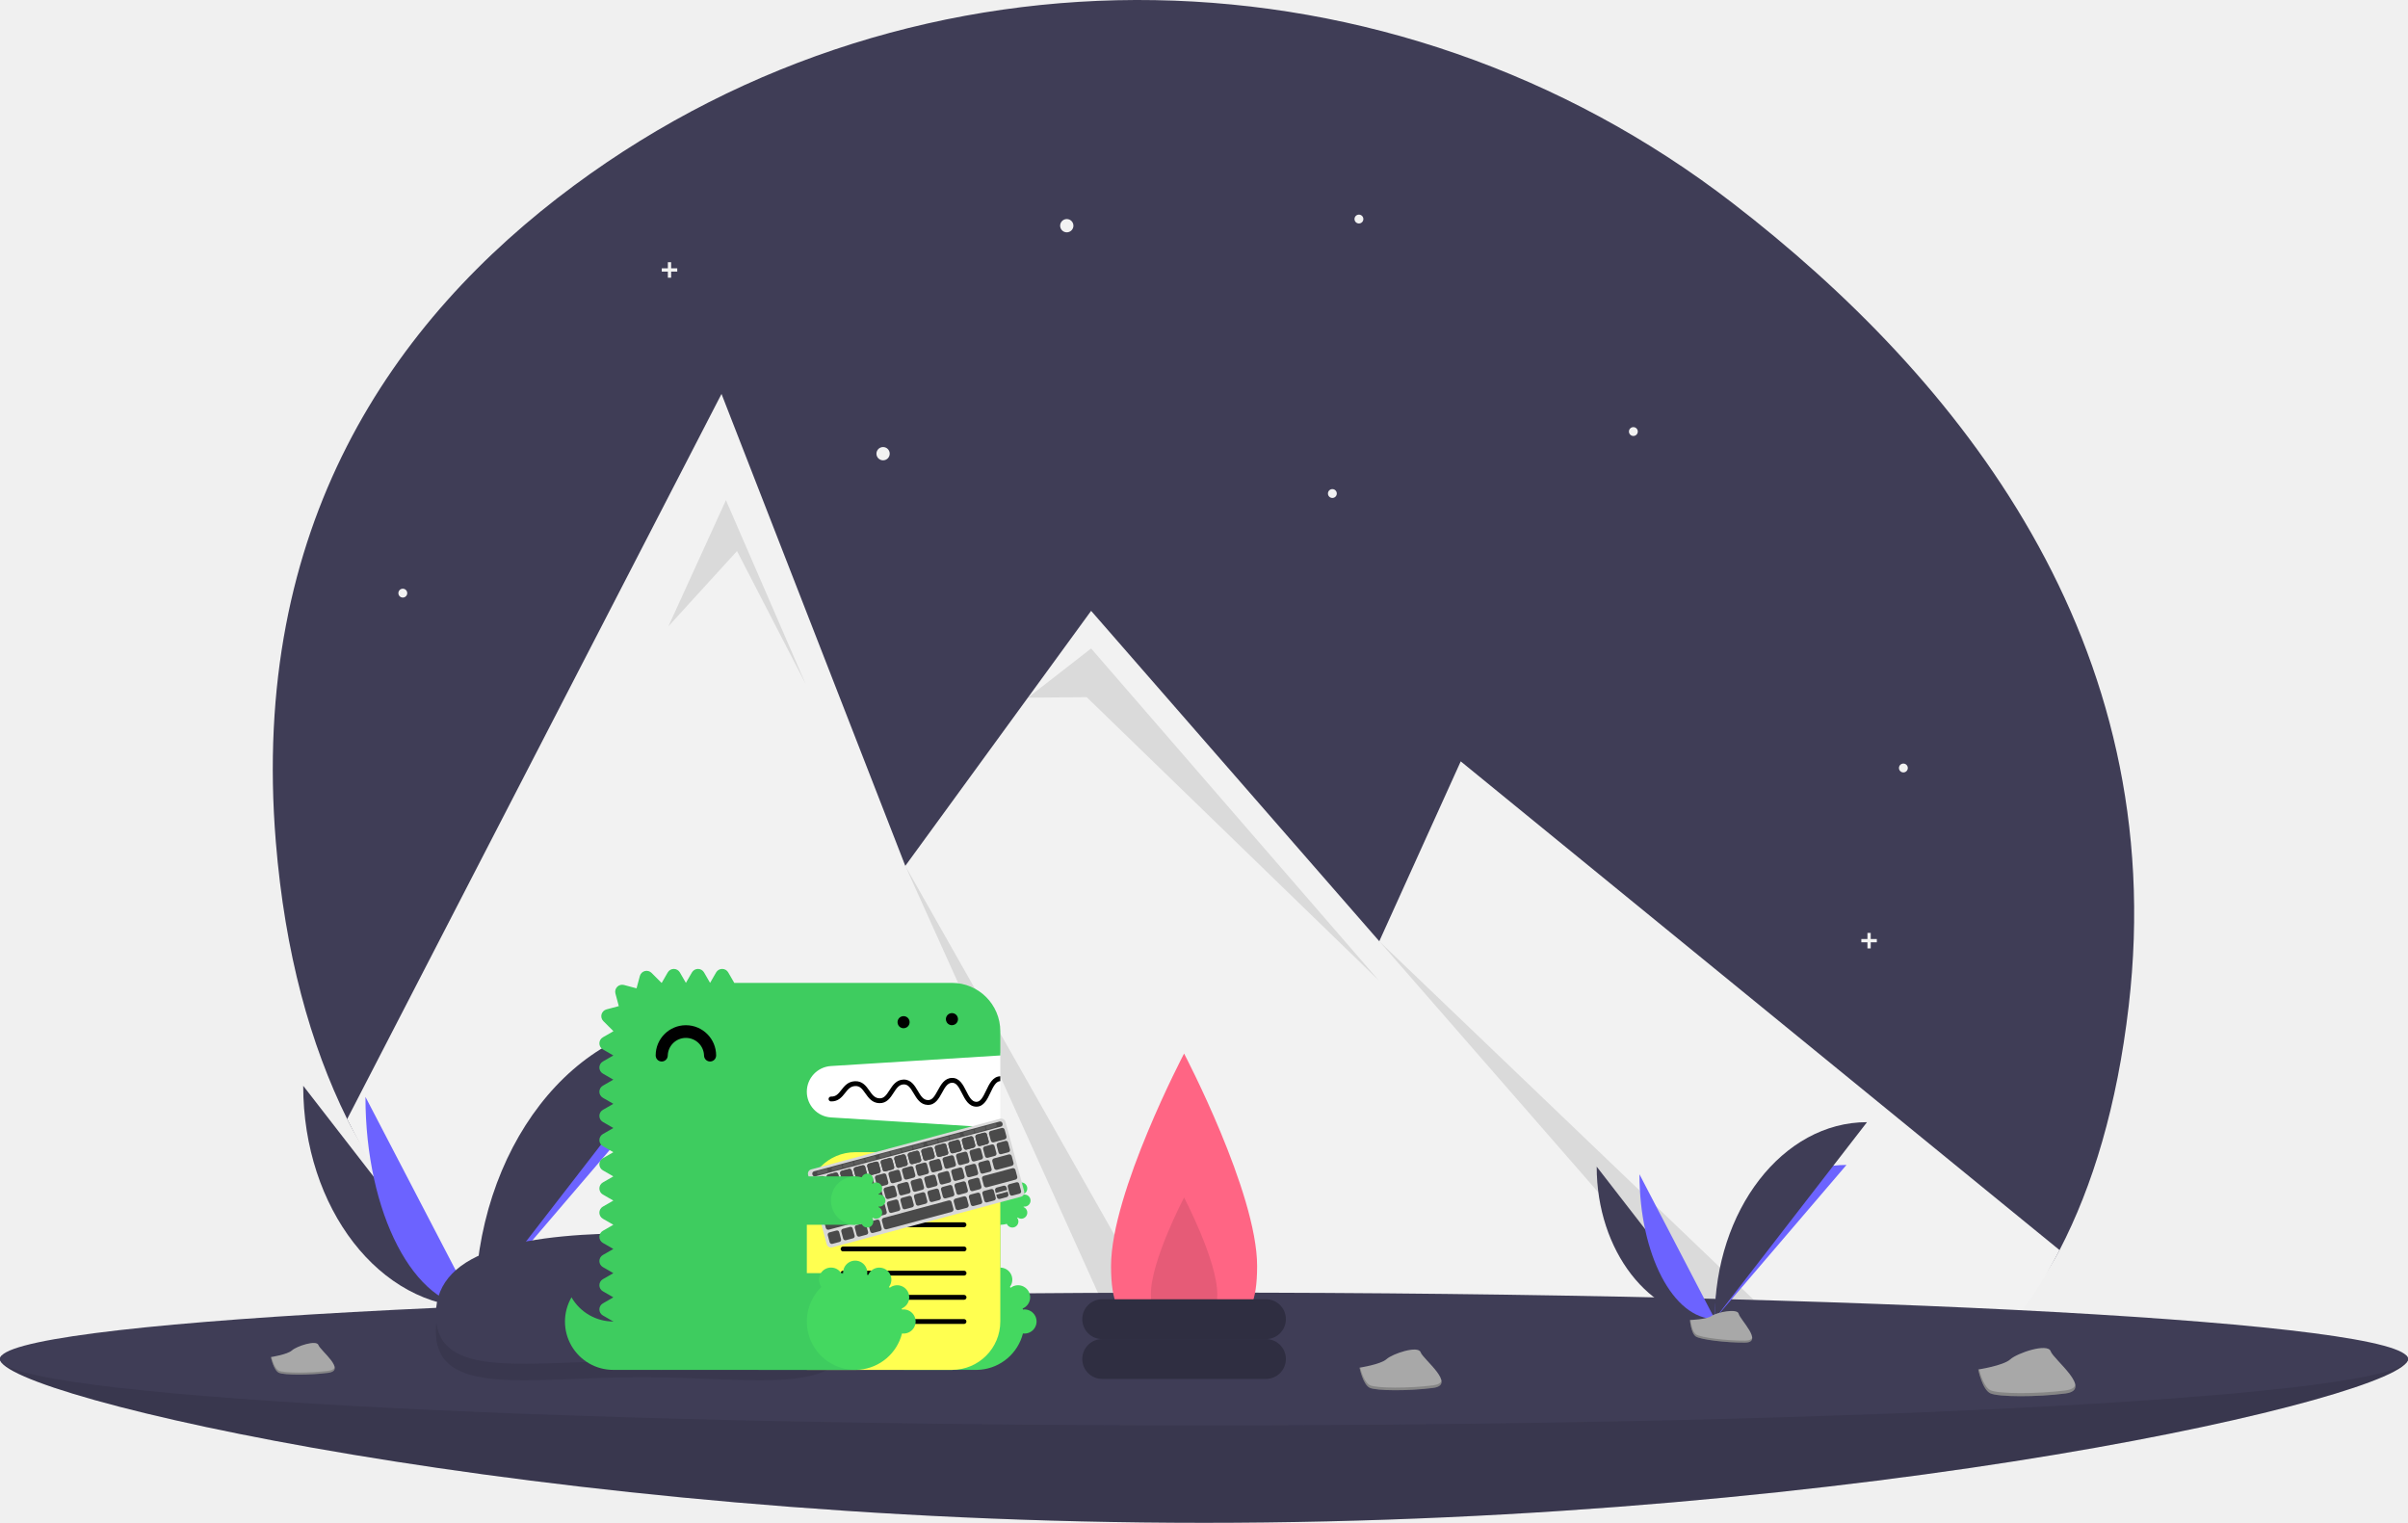
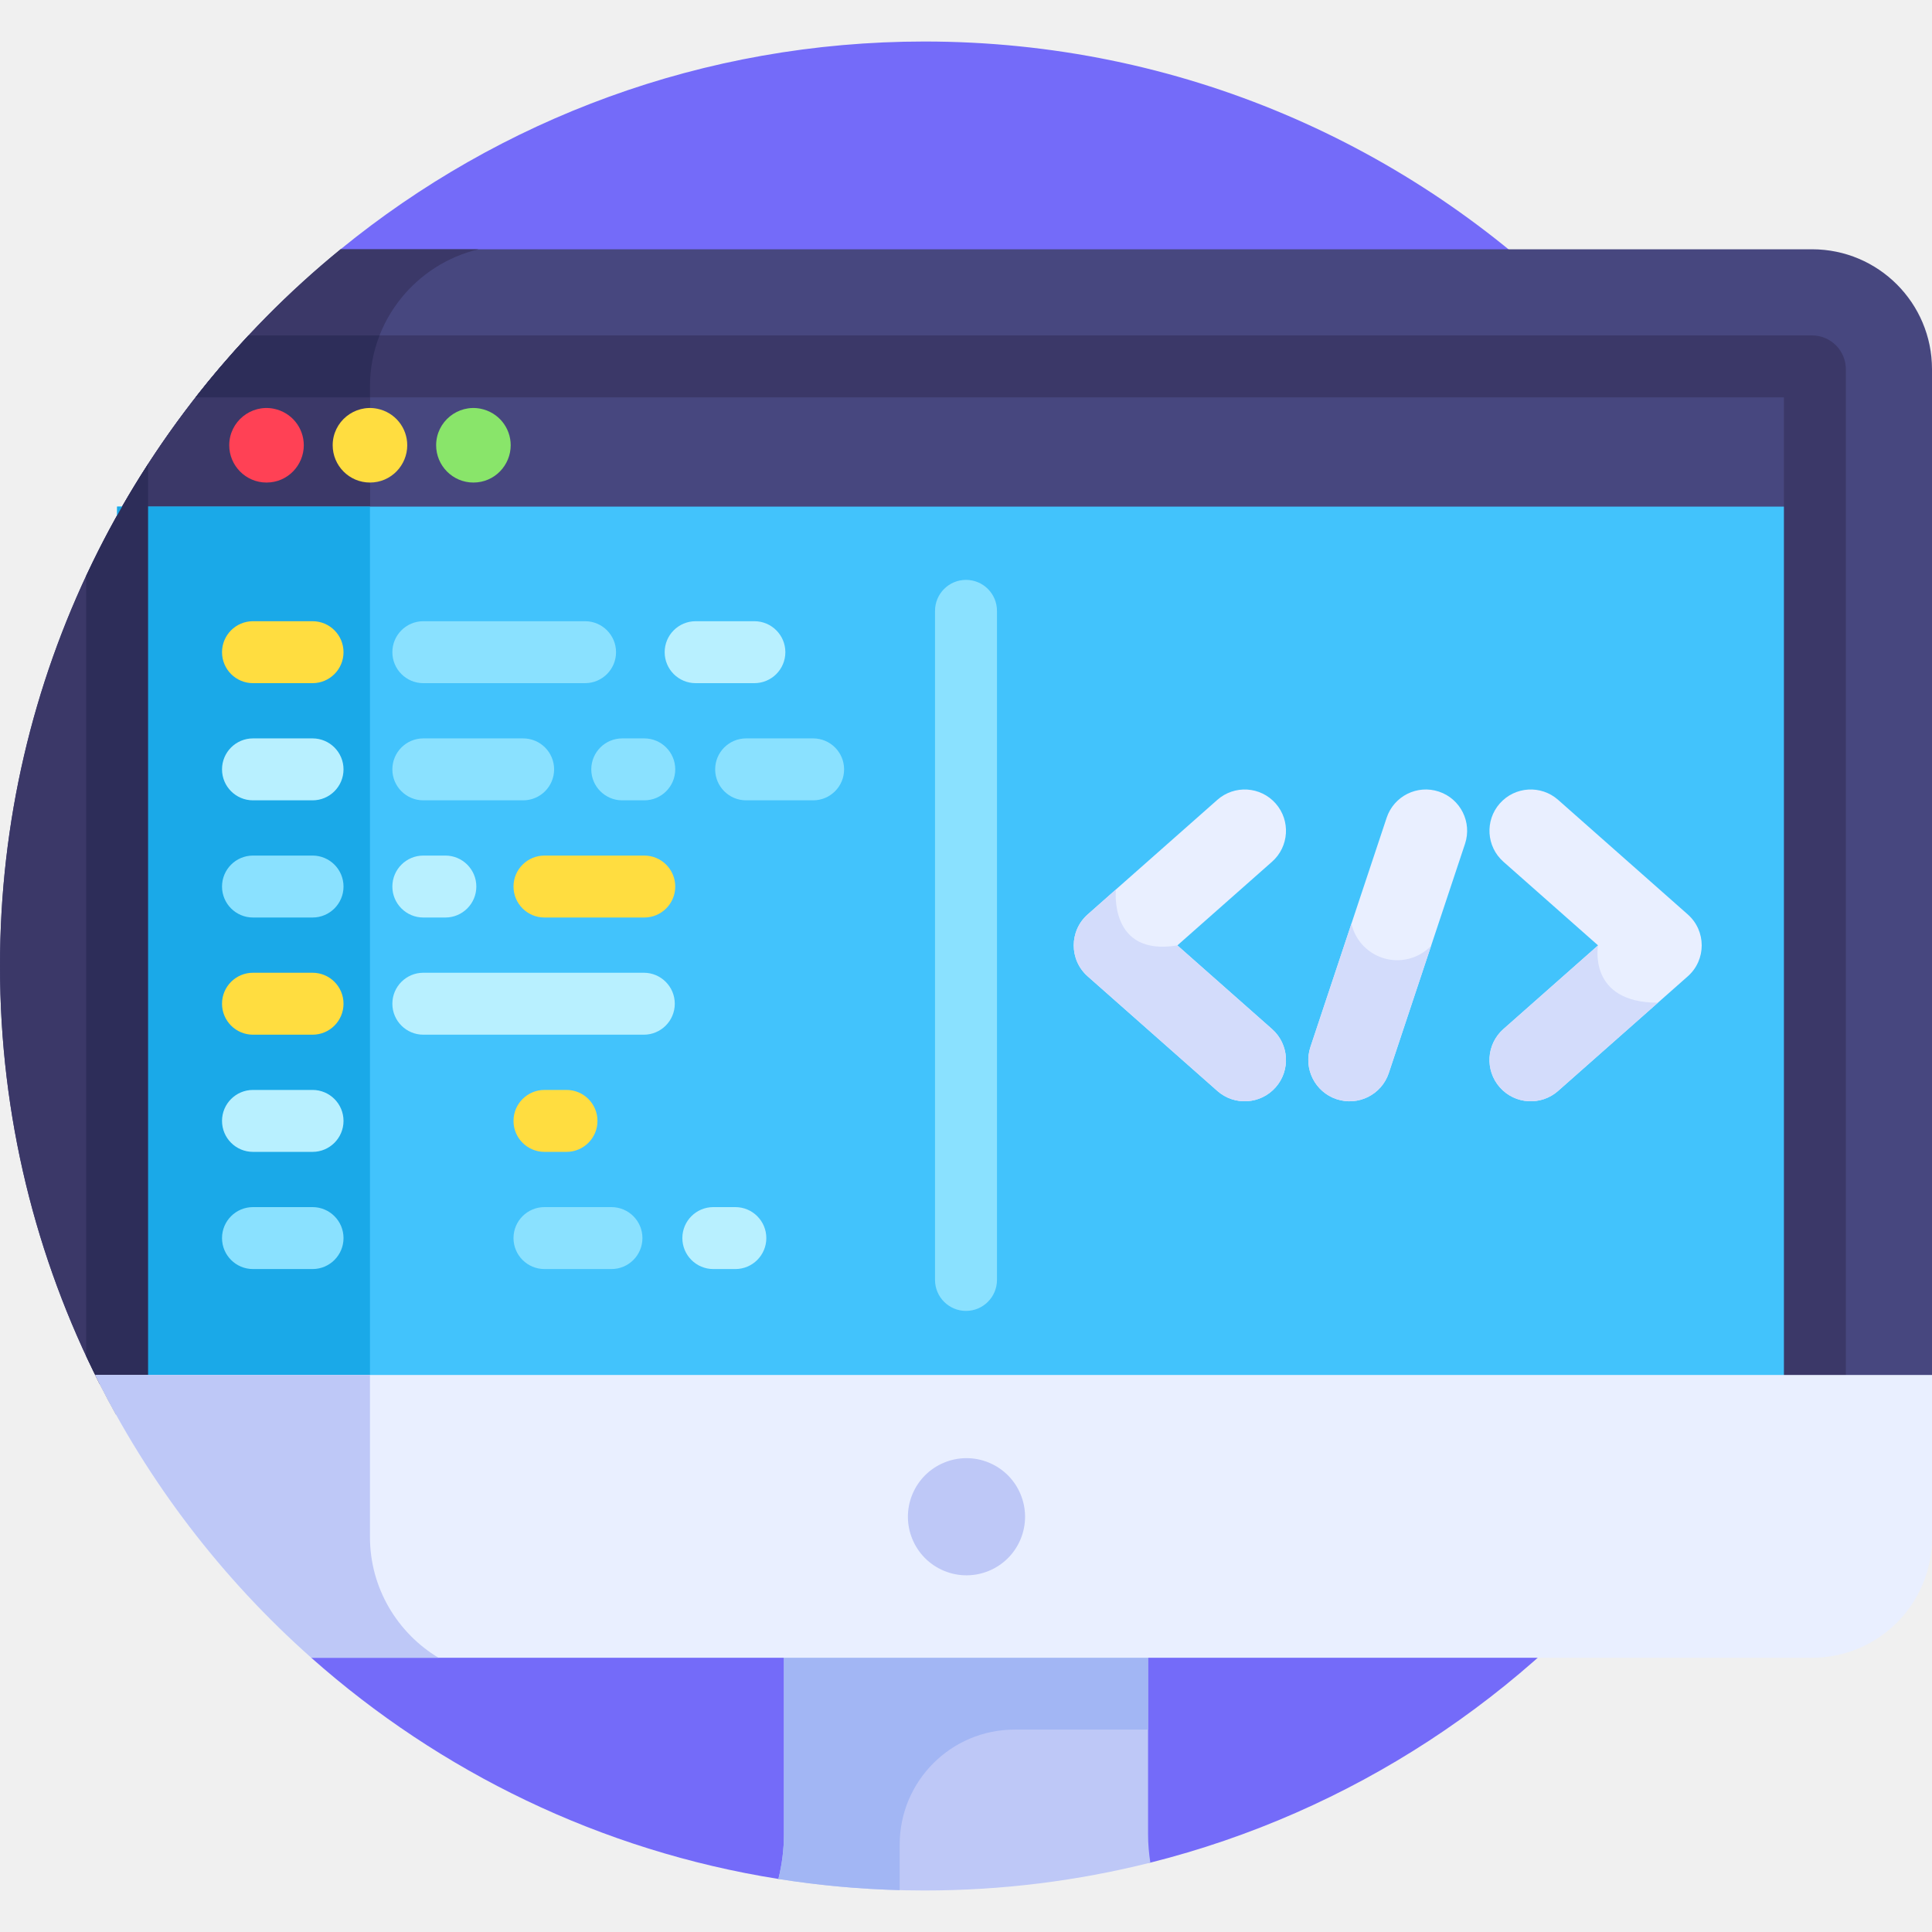
- <svg xmlns="http://www.w3.org/2000/svg" width="1088" height="687.962" viewBox="0 0 1088 687.962">
-   <g id="Group_12" data-name="Group 12" transform="translate(-57 -56)">
-     <g id="Group_11" data-name="Group 11" transform="translate(57 56)">
-       <path id="Path_83" data-name="Path 83" d="M1017.81,560.461c-5.27,45.15-16.22,81.4-31.25,110.31-20,38.52-54.21,54.04-84.77,70.28a193.275,193.275,0,0,1-27.46,11.94c-55.61,19.3-117.85,14.18-166.74,3.99a657.282,657.282,0,0,0-104.09-13.16q-14.97-.675-29.97-.67c-15.42.02-293.07,5.29-360.67-131.57-16.69-33.76-28.13-75-32.24-125.27-11.63-142.12,52.29-235.46,134.74-296.47,155.97-115.41,369.76-110.57,523.43,7.88C941.15,276.621,1036.99,396.031,1017.81,560.461Z" transform="translate(-56 -106.019)" fill="#3f3d56" />
-       <path id="Path_84" data-name="Path 84" d="M986.56,670.771c-20,38.52-47.21,64.04-77.77,80.28a193.272,193.272,0,0,1-27.46,11.94c-55.61,19.3-117.85,14.18-166.74,3.99a657.3,657.3,0,0,0-104.09-13.16q-14.97-.675-29.97-.67-23.13.03-46.25,1.72c-100.17,7.36-253.82-6.43-321.42-143.29L382,283.981,444.95,445.6l20.09,51.59,55.37-75.98L549,381.981l130.2,149.27,36.8-81.27L970.78,657.9l14.21,11.59Z" transform="translate(-56 -106.019)" fill="#f2f2f2" />
-       <path id="Path_85" data-name="Path 85" d="M302,282.962l26-57,36,83-31-60Z" opacity="0.1" />
-       <path id="Path_86" data-name="Path 86" d="M610.5,753.821q-14.97-.675-29.97-.67L465.04,497.191Z" transform="translate(-56 -106.019)" opacity="0.1" />
-       <path id="Path_87" data-name="Path 87" d="M464.411,315.191,493,292.962l130,150-132-128Z" opacity="0.1" />
-       <path id="Path_88" data-name="Path 88" d="M908.79,751.051a193.265,193.265,0,0,1-27.46,11.94L679.2,531.251Z" transform="translate(-56 -106.019)" opacity="0.1" />
-       <circle id="Ellipse_11" data-name="Ellipse 11" cx="3" cy="3" r="3" transform="translate(479 98.962)" fill="#f2f2f2" />
-       <circle id="Ellipse_12" data-name="Ellipse 12" cx="3" cy="3" r="3" transform="translate(396 201.962)" fill="#f2f2f2" />
-       <circle id="Ellipse_13" data-name="Ellipse 13" cx="2" cy="2" r="2" transform="translate(600 220.962)" fill="#f2f2f2" />
-       <circle id="Ellipse_14" data-name="Ellipse 14" cx="2" cy="2" r="2" transform="translate(180 265.962)" fill="#f2f2f2" />
-       <circle id="Ellipse_15" data-name="Ellipse 15" cx="2" cy="2" r="2" transform="translate(612 96.962)" fill="#f2f2f2" />
-       <circle id="Ellipse_16" data-name="Ellipse 16" cx="2" cy="2" r="2" transform="translate(736 192.962)" fill="#f2f2f2" />
-       <circle id="Ellipse_17" data-name="Ellipse 17" cx="2" cy="2" r="2" transform="translate(858 344.962)" fill="#f2f2f2" />
-       <path id="Path_89" data-name="Path 89" d="M306,121.222h-2.76v-2.76h-1.48v2.76H299V122.7h2.76v2.759h1.48V122.7H306Z" fill="#f2f2f2" />
-       <path id="Path_90" data-name="Path 90" d="M848,424.222h-2.76v-2.76h-1.48v2.76H841V425.7h2.76v2.759h1.48V425.7H848Z" fill="#f2f2f2" />
-       <path id="Path_91" data-name="Path 91" d="M1144,719.981c0,16.569-243.557,74-544,74s-544-57.431-544-74,243.557,14,544,14S1144,703.413,1144,719.981Z" transform="translate(-56 -106.019)" fill="#3f3d56" />
-       <path id="Path_92" data-name="Path 92" d="M1144,719.981c0,16.569-243.557,74-544,74s-544-57.431-544-74,243.557,14,544,14S1144,703.413,1144,719.981Z" transform="translate(-56 -106.019)" opacity="0.1" />
-       <ellipse id="Ellipse_18" data-name="Ellipse 18" cx="544" cy="30" rx="544" ry="30" transform="translate(0 583.962)" fill="#3f3d56" />
-       <path id="Path_93" data-name="Path 93" d="M624,677.981c0,33.137-14.775,24-33,24s-33,9.137-33-24,33-96,33-96S624,644.844,624,677.981Z" transform="translate(-56 -106.019)" fill="#ff6584" />
-       <path id="Path_94" data-name="Path 94" d="M606,690.66c0,15.062-6.716,10.909-15,10.909s-15,4.153-15-10.909,15-43.636,15-43.636S606,675.6,606,690.66Z" transform="translate(-56 -106.019)" opacity="0.1" />
-       <rect id="Rectangle_97" data-name="Rectangle 97" width="92" height="18" rx="9" transform="translate(489 604.962)" fill="#2f2e41" />
-       <rect id="Rectangle_98" data-name="Rectangle 98" width="92" height="18" rx="9" transform="translate(489 586.962)" fill="#2f2e41" />
-       <path id="Path_95" data-name="Path 95" d="M193,596.547c0,55.343,34.719,100.126,77.626,100.126" transform="translate(-56 -106.019)" fill="#3f3d56" />
-       <path id="Path_96" data-name="Path 96" d="M270.626,696.673c0-55.965,38.745-101.251,86.626-101.251" transform="translate(-56 -106.019)" fill="#6c63ff" />
-       <path id="Path_97" data-name="Path 97" d="M221.125,601.564c0,52.57,22.14,95.109,49.5,95.109" transform="translate(-56 -106.019)" fill="#6c63ff" />
-       <path id="Path_98" data-name="Path 98" d="M270.626,696.673c0-71.511,44.783-129.377,100.126-129.377" transform="translate(-56 -106.019)" fill="#3f3d56" />
-       <path id="Path_99" data-name="Path 99" d="M254.3,697.379s11.009-.339,14.326-2.7,16.934-5.183,17.757-1.395,16.544,18.844,4.115,18.945-28.879-1.936-32.19-3.953S254.3,697.379,254.3,697.379Z" transform="translate(-56 -106.019)" fill="#a8a8a8" />
-       <path id="Path_100" data-name="Path 100" d="M290.716,710.909c-12.429.1-28.879-1.936-32.19-3.953-2.522-1.536-3.527-7.048-3.863-9.591l-.368.014s.7,8.879,4.009,10.9,19.761,4.053,32.19,3.953c3.588-.029,4.827-1.305,4.759-3.2C294.755,710.174,293.386,710.887,290.716,710.909Z" transform="translate(-56 -106.019)" opacity="0.2" />
-       <path id="Path_101" data-name="Path 101" d="M777.429,633.081c0,38.029,23.857,68.8,53.341,68.8" transform="translate(-56 -106.019)" fill="#3f3d56" />
-       <path id="Path_102" data-name="Path 102" d="M830.769,701.882c0-38.456,26.623-69.575,59.525-69.575" transform="translate(-56 -106.019)" fill="#6c63ff" />
-       <path id="Path_103" data-name="Path 103" d="M796.755,636.528c0,36.124,15.213,65.354,34.014,65.354" transform="translate(-56 -106.019)" fill="#6c63ff" />
-       <path id="Path_104" data-name="Path 104" d="M830.769,701.882c0-49.139,30.773-88.9,68.8-88.9" transform="translate(-56 -106.019)" fill="#3f3d56" />
-       <path id="Path_105" data-name="Path 105" d="M819.548,702.367s7.565-.233,9.844-1.856,11.636-3.562,12.2-.958,11.368,12.949,2.828,13.018-19.844-1.33-22.119-2.716S819.548,702.367,819.548,702.367Z" transform="translate(-56 -106.019)" fill="#a8a8a8" />
-       <path id="Path_106" data-name="Path 106" d="M844.574,711.664c-8.54.069-19.844-1.33-22.119-2.716-1.733-1.056-2.423-4.843-2.654-6.59l-.253.01s.479,6.1,2.755,7.487,13.579,2.785,22.119,2.716c2.465-.02,3.317-.9,3.27-2.2C847.349,711.159,846.409,711.649,844.574,711.664Z" transform="translate(-56 -106.019)" opacity="0.2" />
-       <path id="Path_107" data-name="Path 107" d="M949.813,724.718s11.36-1.729,14.5-4.591,16.89-7.488,18.217-3.667,19.494,17.447,6.633,19.107-30.153,1.609-33.835-.065S949.813,724.718,949.813,724.718Z" transform="translate(-56 -106.019)" fill="#a8a8a8" />
-       <path id="Path_108" data-name="Path 108" d="M989.228,734.173c-12.86,1.659-30.153,1.609-33.835-.065-2.8-1.275-4.535-6.858-5.2-9.45l-.379.061s1.833,9.109,5.516,10.783,20.975,1.725,33.835.065c3.712-.479,4.836-1.956,4.529-3.906C993.319,732.907,991.991,733.817,989.228,734.173Z" transform="translate(-56 -106.019)" opacity="0.2" />
-       <path id="Path_109" data-name="Path 109" d="M670.26,723.9s9.587-1.459,12.237-3.875,14.255-6.32,15.374-3.095,16.452,14.725,5.6,16.125-25.448,1.358-28.555-.055S670.26,723.9,670.26,723.9Z" transform="translate(-56 -106.019)" fill="#a8a8a8" />
-       <path id="Path_110" data-name="Path 110" d="M703.524,731.875c-10.853,1.4-25.448,1.358-28.555-.055-2.367-1.076-3.827-5.788-4.39-7.976l-.32.051s1.547,7.687,4.655,9.1,17.7,1.456,28.555.055c3.133-.4,4.081-1.651,3.822-3.3C706.977,730.807,705.856,731.575,703.524,731.875Z" transform="translate(-56 -106.019)" opacity="0.2" />
-       <path id="Path_111" data-name="Path 111" d="M178.389,719.109s7.463-1.136,9.527-3.016,11.1-4.92,11.969-2.409,12.808,11.463,4.358,12.553-19.811,1.057-22.23-.043S178.389,719.109,178.389,719.109Z" transform="translate(-56 -106.019)" fill="#a8a8a8" />
-       <path id="Path_112" data-name="Path 112" d="M204.285,725.321c-8.449,1.09-19.811,1.057-22.23-.043-1.842-.838-2.979-4.506-3.417-6.209l-.249.04s1.2,5.984,3.624,7.085,13.781,1.133,22.23.043c2.439-.315,3.177-1.285,2.976-2.566C206.973,724.489,206.1,725.087,204.285,725.321Z" transform="translate(-56 -106.019)" opacity="0.2" />
-       <path id="Path_113" data-name="Path 113" d="M439.7,707.337c0,30.22-42.124,20.873-93.7,20.873s-93.074,9.347-93.074-20.873,42.118-36.793,93.694-36.793S439.7,677.117,439.7,707.337Z" transform="translate(-56 -106.019)" opacity="0.1" />
-       <path id="Path_114" data-name="Path 114" d="M439.7,699.9c0,30.22-42.124,20.873-93.7,20.873s-93.074,9.347-93.074-20.873S295.04,663.1,346.616,663.1,439.7,669.676,439.7,699.9Z" transform="translate(-56 -106.019)" fill="#3f3d56" />
+ <svg xmlns="http://www.w3.org/2000/svg" id="Layer_1" enable-background="new 0 0 512 512" height="512" viewBox="0 0 512 512" width="512">
+   <g>
+     <path d="m244.999 11.001c-58.691 0-112.554 20.647-154.744 55.062l-7.763 373.263c34.108 30.257 76.712 51.141 123.789 58.616l98.574-4.322c106.374-26.711 185.142-122.961 185.142-237.62 0-135.309-109.689-244.999-244.998-244.999z" fill="#746bf9" />
+     <path d="m512 366.684v-268.841c0-17.552-14.228-31.78-31.78-31.78h-389.965c-55.077 44.926-90.255 113.32-90.255 189.937 0 39.831 9.514 77.437 26.379 110.683h485.621z" fill="#47477f" />
+     <g>
+       <path d="m98.045 102.363c0-17.584 12.336-32.418 28.779-36.299h-36.57c-55.076 44.925-90.254 113.319-90.254 189.936 0 39.831 9.514 77.437 26.379 110.683h71.666z" fill="#3b3868" />
    </g>
-     <g id="docusaurus_keytar" transform="translate(312.271 493.733)">
-       <path id="Path_40" data-name="Path 40" d="M99,52h91.791V89.153H99Z" transform="translate(5.904 -14.001)" fill="#fff" fill-rule="evenodd" />
-       <path id="Path_41" data-name="Path 41" d="M24.855,163.927A21.828,21.828,0,0,1,5.947,153a21.829,21.829,0,0,0,18.908,32.782H46.71V163.927Z" transform="translate(-3 -4.634)" fill="#3ecc5f" fill-rule="evenodd" />
-       <path id="Path_42" data-name="Path 42" d="M121.861,61.1l76.514-4.782V45.39A21.854,21.854,0,0,0,176.52,23.535H78.173L75.441,18.8a3.154,3.154,0,0,0-5.464,0l-2.732,4.732L64.513,18.8a3.154,3.154,0,0,0-5.464,0l-2.732,4.732L53.586,18.8a3.154,3.154,0,0,0-5.464,0L45.39,23.535c-.024,0-.046,0-.071,0l-4.526-4.525a3.153,3.153,0,0,0-5.276,1.414l-1.5,5.577-5.674-1.521a3.154,3.154,0,0,0-3.863,3.864L26,34.023l-5.575,1.494a3.155,3.155,0,0,0-1.416,5.278l4.526,4.526c0,.023,0,.046,0,.07L18.8,48.122a3.154,3.154,0,0,0,0,5.464l4.732,2.732L18.8,59.05a3.154,3.154,0,0,0,0,5.464l4.732,2.732L18.8,69.977a3.154,3.154,0,0,0,0,5.464l4.732,2.732L18.8,80.9a3.154,3.154,0,0,0,0,5.464L23.535,89.1,18.8,91.832a3.154,3.154,0,0,0,0,5.464l4.732,2.732L18.8,102.76a3.154,3.154,0,0,0,0,5.464l4.732,2.732L18.8,113.687a3.154,3.154,0,0,0,0,5.464l4.732,2.732L18.8,124.615a3.154,3.154,0,0,0,0,5.464l4.732,2.732L18.8,135.542a3.154,3.154,0,0,0,0,5.464l4.732,2.732L18.8,146.469a3.154,3.154,0,0,0,0,5.464l4.732,2.732L18.8,157.4a3.154,3.154,0,0,0,0,5.464l4.732,2.732L18.8,168.324a3.154,3.154,0,0,0,0,5.464l4.732,2.732A21.854,21.854,0,0,0,45.39,198.375H176.52a21.854,21.854,0,0,0,21.855-21.855V89.1l-76.514-4.782a11.632,11.632,0,0,1,0-23.219" transform="translate(-1.681 -17.226)" fill="#3ecc5f" fill-rule="evenodd" />
-       <path id="Path_43" data-name="Path 43" d="M143,186.71h32.782V143H143Z" transform="translate(9.984 -5.561)" fill="#3ecc5f" fill-rule="evenodd" />
-       <path id="Path_44" data-name="Path 44" d="M196.71,159.855a5.438,5.438,0,0,0-.7.07c-.042-.164-.081-.329-.127-.493a5.457,5.457,0,1,0-5.4-9.372q-.181-.185-.366-.367a5.454,5.454,0,1,0-9.384-5.4c-.162-.046-.325-.084-.486-.126a5.467,5.467,0,1,0-10.788,0c-.162.042-.325.08-.486.126a5.457,5.457,0,1,0-9.384,5.4,21.843,21.843,0,1,0,36.421,21.02,5.452,5.452,0,1,0,.7-10.858" transform="translate(10.912 -6.025)" fill="#44d860" fill-rule="evenodd" />
-       <path id="Path_45" data-name="Path 45" d="M153,124.855h32.782V103H153Z" transform="translate(10.912 -9.271)" fill="#3ecc5f" fill-rule="evenodd" />
-       <path id="Path_46" data-name="Path 46" d="M194.855,116.765a2.732,2.732,0,1,0,0-5.464,2.811,2.811,0,0,0-.349.035c-.022-.082-.04-.164-.063-.246a2.733,2.733,0,0,0-1.052-5.253,2.7,2.7,0,0,0-1.648.566q-.09-.093-.184-.184a2.7,2.7,0,0,0,.553-1.633,2.732,2.732,0,0,0-5.245-1.07,10.928,10.928,0,1,0,0,21.031,2.732,2.732,0,0,0,5.245-1.07,2.7,2.7,0,0,0-.553-1.633q.093-.09.184-.184a2.7,2.7,0,0,0,1.648.566,2.732,2.732,0,0,0,1.052-5.253c.023-.081.042-.164.063-.246a2.814,2.814,0,0,0,.349.035" transform="translate(12.767 -9.377)" fill="#44d860" fill-rule="evenodd" />
-       <path id="Path_47" data-name="Path 47" d="M65.087,56.891a2.732,2.732,0,0,1-2.732-2.732,8.2,8.2,0,0,0-16.391,0,2.732,2.732,0,0,1-5.464,0,13.659,13.659,0,0,1,27.319,0,2.732,2.732,0,0,1-2.732,2.732" transform="translate(0.478 -15.068)" fill-rule="evenodd" />
-       <path id="Path_48" data-name="Path 48" d="M103,191.347h65.565a21.854,21.854,0,0,0,21.855-21.855V93H124.855A21.854,21.854,0,0,0,103,114.855Z" transform="translate(6.275 -10.199)" fill="#ffff50" fill-rule="evenodd" />
-       <path id="Path_49" data-name="Path 49" d="M173.216,129.787H118.535a1.093,1.093,0,1,1,0-2.185h54.681a1.093,1.093,0,0,1,0,2.185m0,21.855H118.535a1.093,1.093,0,1,1,0-2.186h54.681a1.093,1.093,0,0,1,0,2.186m0,21.855H118.535a1.093,1.093,0,1,1,0-2.185h54.681a1.093,1.093,0,0,1,0,2.185m0-54.434H118.535a1.093,1.093,0,1,1,0-2.185h54.681a1.093,1.093,0,0,1,0,2.185m0,21.652H118.535a1.093,1.093,0,1,1,0-2.186h54.681a1.093,1.093,0,0,1,0,2.186m0,21.855H118.535a1.093,1.093,0,1,1,0-2.186h54.681a1.093,1.093,0,0,1,0,2.186M189.585,61.611c-.013,0-.024-.007-.037-.005-3.377.115-4.974,3.492-6.384,6.472-1.471,3.114-2.608,5.139-4.473,5.078-2.064-.074-3.244-2.406-4.494-4.874-1.436-2.835-3.075-6.049-6.516-5.929-3.329.114-4.932,3.053-6.346,5.646-1.5,2.762-2.529,4.442-4.5,4.364-2.106-.076-3.225-1.972-4.52-4.167-1.444-2.443-3.112-5.191-6.487-5.1-3.272.113-4.879,2.606-6.3,4.808-1.5,2.328-2.552,3.746-4.551,3.662-2.156-.076-3.27-1.65-4.558-3.472-1.447-2.047-3.077-4.363-6.442-4.251-3.2.109-4.807,2.153-6.224,3.954-1.346,1.709-2.4,3.062-4.621,2.977a1.093,1.093,0,0,0-.079,2.186c3.3.11,4.967-1.967,6.417-3.81,1.286-1.635,2.4-3.045,4.582-3.12,2.1-.09,3.091,1.218,4.584,3.327,1.417,2,3.026,4.277,6.263,4.394,3.391.114,5.022-2.42,6.467-4.663,1.292-2,2.406-3.734,4.535-3.807,1.959-.073,3.026,1.475,4.529,4.022,1.417,2.4,3.023,5.121,6.324,5.241,3.415.118,5.064-2.863,6.5-5.5,1.245-2.282,2.419-4.437,4.5-4.509,1.959-.046,2.981,1.743,4.492,4.732,1.412,2.79,3.013,5.95,6.365,6.071l.185,0c3.348,0,4.937-3.36,6.343-6.331,1.245-2.634,2.423-5.114,4.444-5.216Z" transform="translate(7.109 -13.11)" fill-rule="evenodd" />
-       <path id="Path_50" data-name="Path 50" d="M83,186.71h43.71V143H83Z" transform="translate(4.42 -5.561)" fill="#3ecc5f" fill-rule="evenodd" />
-       <g id="Group_8" data-name="Group 8" transform="matrix(0.966, -0.259, 0.259, 0.966, 109.327, 91.085)">
-         <rect id="Rectangle_3" data-name="Rectangle 3" width="92.361" height="36.462" rx="2" transform="translate(0 0)" fill="#d8d8d8" />
-         <g id="Group_2" data-name="Group 2" transform="translate(1.531 23.03)">
-           <rect id="Rectangle_4" data-name="Rectangle 4" width="5.336" height="5.336" rx="1" transform="translate(16.797 0)" fill="#4a4a4a" />
-           <rect id="Rectangle_5" data-name="Rectangle 5" width="5.336" height="5.336" rx="1" transform="translate(23.12 0)" fill="#4a4a4a" />
-           <rect id="Rectangle_6" data-name="Rectangle 6" width="5.336" height="5.336" rx="1" transform="translate(29.444 0)" fill="#4a4a4a" />
-           <rect id="Rectangle_7" data-name="Rectangle 7" width="5.336" height="5.336" rx="1" transform="translate(35.768 0)" fill="#4a4a4a" />
-           <rect id="Rectangle_8" data-name="Rectangle 8" width="5.336" height="5.336" rx="1" transform="translate(42.091 0)" fill="#4a4a4a" />
-           <rect id="Rectangle_9" data-name="Rectangle 9" width="5.336" height="5.336" rx="1" transform="translate(48.415 0)" fill="#4a4a4a" />
-           <rect id="Rectangle_10" data-name="Rectangle 10" width="5.336" height="5.336" rx="1" transform="translate(54.739 0)" fill="#4a4a4a" />
-           <rect id="Rectangle_11" data-name="Rectangle 11" width="5.336" height="5.336" rx="1" transform="translate(61.063 0)" fill="#4a4a4a" />
-           <rect id="Rectangle_12" data-name="Rectangle 12" width="5.336" height="5.336" rx="1" transform="translate(67.386 0)" fill="#4a4a4a" />
-           <path id="Path_51" data-name="Path 51" d="M1.093,0H14.518a1.093,1.093,0,0,1,1.093,1.093V4.243a1.093,1.093,0,0,1-1.093,1.093H1.093A1.093,1.093,0,0,1,0,4.243V1.093A1.093,1.093,0,0,1,1.093,0ZM75,0H88.426a1.093,1.093,0,0,1,1.093,1.093V4.243a1.093,1.093,0,0,1-1.093,1.093H75a1.093,1.093,0,0,1-1.093-1.093V1.093A1.093,1.093,0,0,1,75,0Z" transform="translate(0 0)" fill="#4a4a4a" fill-rule="evenodd" />
-         </g>
-         <g id="Group_3" data-name="Group 3" transform="translate(1.531 10.261)">
-           <path id="Path_52" data-name="Path 52" d="M1.093,0H6.218A1.093,1.093,0,0,1,7.31,1.093V4.242A1.093,1.093,0,0,1,6.218,5.335H1.093A1.093,1.093,0,0,1,0,4.242V1.093A1.093,1.093,0,0,1,1.093,0Z" transform="translate(0 0)" fill="#4a4a4a" fill-rule="evenodd" />
-           <rect id="Rectangle_13" data-name="Rectangle 13" width="5.336" height="5.336" rx="1" transform="translate(8.299 0)" fill="#4a4a4a" />
-           <rect id="Rectangle_14" data-name="Rectangle 14" width="5.336" height="5.336" rx="1" transform="translate(14.623 0)" fill="#4a4a4a" />
-           <rect id="Rectangle_15" data-name="Rectangle 15" width="5.336" height="5.336" rx="1" transform="translate(20.947 0)" fill="#4a4a4a" />
-           <rect id="Rectangle_16" data-name="Rectangle 16" width="5.336" height="5.336" rx="1" transform="translate(27.271 0)" fill="#4a4a4a" />
-           <rect id="Rectangle_17" data-name="Rectangle 17" width="5.336" height="5.336" rx="1" transform="translate(33.594 0)" fill="#4a4a4a" />
-           <rect id="Rectangle_18" data-name="Rectangle 18" width="5.336" height="5.336" rx="1" transform="translate(39.918 0)" fill="#4a4a4a" />
-           <rect id="Rectangle_19" data-name="Rectangle 19" width="5.336" height="5.336" rx="1" transform="translate(46.242 0)" fill="#4a4a4a" />
-           <rect id="Rectangle_20" data-name="Rectangle 20" width="5.336" height="5.336" rx="1" transform="translate(52.565 0)" fill="#4a4a4a" />
-           <rect id="Rectangle_21" data-name="Rectangle 21" width="5.336" height="5.336" rx="1" transform="translate(58.888 0)" fill="#4a4a4a" />
-           <rect id="Rectangle_22" data-name="Rectangle 22" width="5.336" height="5.336" rx="1" transform="translate(65.212 0)" fill="#4a4a4a" />
-           <rect id="Rectangle_23" data-name="Rectangle 23" width="5.336" height="5.336" rx="1" transform="translate(71.536 0)" fill="#4a4a4a" />
-           <rect id="Rectangle_24" data-name="Rectangle 24" width="5.336" height="5.336" rx="1" transform="translate(77.859 0)" fill="#4a4a4a" />
-           <rect id="Rectangle_25" data-name="Rectangle 25" width="5.336" height="5.336" rx="1" transform="translate(84.183 0)" fill="#4a4a4a" />
-         </g>
-         <g id="Group_4" data-name="Group 4" transform="translate(91.05 9.546) rotate(180)">
-           <path id="Path_53" data-name="Path 53" d="M1.093,0H6.219A1.093,1.093,0,0,1,7.312,1.093v3.15A1.093,1.093,0,0,1,6.219,5.336H1.093A1.093,1.093,0,0,1,0,4.243V1.093A1.093,1.093,0,0,1,1.093,0Z" transform="translate(0 0)" fill="#4a4a4a" fill-rule="evenodd" />
-           <rect id="Rectangle_26" data-name="Rectangle 26" width="5.336" height="5.336" rx="1" transform="translate(8.299 0)" fill="#4a4a4a" />
-           <rect id="Rectangle_27" data-name="Rectangle 27" width="5.336" height="5.336" rx="1" transform="translate(14.623 0)" fill="#4a4a4a" />
-           <rect id="Rectangle_28" data-name="Rectangle 28" width="5.336" height="5.336" rx="1" transform="translate(20.947 0)" fill="#4a4a4a" />
-           <rect id="Rectangle_29" data-name="Rectangle 29" width="5.336" height="5.336" rx="1" transform="translate(27.271 0)" fill="#4a4a4a" />
-           <rect id="Rectangle_30" data-name="Rectangle 30" width="5.336" height="5.336" rx="1" transform="translate(33.594 0)" fill="#4a4a4a" />
-           <rect id="Rectangle_31" data-name="Rectangle 31" width="5.336" height="5.336" rx="1" transform="translate(39.918 0)" fill="#4a4a4a" />
-           <rect id="Rectangle_32" data-name="Rectangle 32" width="5.336" height="5.336" rx="1" transform="translate(46.242 0)" fill="#4a4a4a" />
-           <rect id="Rectangle_33" data-name="Rectangle 33" width="5.336" height="5.336" rx="1" transform="translate(52.565 0)" fill="#4a4a4a" />
-           <rect id="Rectangle_34" data-name="Rectangle 34" width="5.336" height="5.336" rx="1" transform="translate(58.889 0)" fill="#4a4a4a" />
-           <rect id="Rectangle_35" data-name="Rectangle 35" width="5.336" height="5.336" rx="1" transform="translate(65.213 0)" fill="#4a4a4a" />
-           <rect id="Rectangle_36" data-name="Rectangle 36" width="5.336" height="5.336" rx="1" transform="translate(71.537 0)" fill="#4a4a4a" />
-           <rect id="Rectangle_37" data-name="Rectangle 37" width="5.336" height="5.336" rx="1" transform="translate(77.86 0)" fill="#4a4a4a" />
-           <rect id="Rectangle_38" data-name="Rectangle 38" width="5.336" height="5.336" rx="1" transform="translate(84.183 0)" fill="#4a4a4a" />
-           <rect id="Rectangle_39" data-name="Rectangle 39" width="5.336" height="5.336" rx="1" transform="translate(8.299 0)" fill="#4a4a4a" />
-           <rect id="Rectangle_40" data-name="Rectangle 40" width="5.336" height="5.336" rx="1" transform="translate(14.623 0)" fill="#4a4a4a" />
-           <rect id="Rectangle_41" data-name="Rectangle 41" width="5.336" height="5.336" rx="1" transform="translate(20.947 0)" fill="#4a4a4a" />
-           <rect id="Rectangle_42" data-name="Rectangle 42" width="5.336" height="5.336" rx="1" transform="translate(27.271 0)" fill="#4a4a4a" />
-           <rect id="Rectangle_43" data-name="Rectangle 43" width="5.336" height="5.336" rx="1" transform="translate(33.594 0)" fill="#4a4a4a" />
-           <rect id="Rectangle_44" data-name="Rectangle 44" width="5.336" height="5.336" rx="1" transform="translate(39.918 0)" fill="#4a4a4a" />
-           <rect id="Rectangle_45" data-name="Rectangle 45" width="5.336" height="5.336" rx="1" transform="translate(46.242 0)" fill="#4a4a4a" />
-           <rect id="Rectangle_46" data-name="Rectangle 46" width="5.336" height="5.336" rx="1" transform="translate(52.565 0)" fill="#4a4a4a" />
-           <rect id="Rectangle_47" data-name="Rectangle 47" width="5.336" height="5.336" rx="1" transform="translate(58.889 0)" fill="#4a4a4a" />
-           <rect id="Rectangle_48" data-name="Rectangle 48" width="5.336" height="5.336" rx="1" transform="translate(65.213 0)" fill="#4a4a4a" />
-           <rect id="Rectangle_49" data-name="Rectangle 49" width="5.336" height="5.336" rx="1" transform="translate(71.537 0)" fill="#4a4a4a" />
-           <rect id="Rectangle_50" data-name="Rectangle 50" width="5.336" height="5.336" rx="1" transform="translate(77.86 0)" fill="#4a4a4a" />
-           <rect id="Rectangle_51" data-name="Rectangle 51" width="5.336" height="5.336" rx="1" transform="translate(84.183 0)" fill="#4a4a4a" />
-         </g>
-         <g id="Group_6" data-name="Group 6" transform="translate(1.531 16.584)">
-           <path id="Path_54" data-name="Path 54" d="M1.093,0h7.3A1.093,1.093,0,0,1,9.485,1.093v3.15A1.093,1.093,0,0,1,8.392,5.336h-7.3A1.093,1.093,0,0,1,0,4.243V1.094A1.093,1.093,0,0,1,1.093,0Z" transform="translate(0 0)" fill="#4a4a4a" fill-rule="evenodd" />
-           <g id="Group_5" data-name="Group 5" transform="translate(10.671 0)">
-             <rect id="Rectangle_52" data-name="Rectangle 52" width="5.336" height="5.336" rx="1" fill="#4a4a4a" />
-             <rect id="Rectangle_53" data-name="Rectangle 53" width="5.336" height="5.336" rx="1" transform="translate(6.324 0)" fill="#4a4a4a" />
-             <rect id="Rectangle_54" data-name="Rectangle 54" width="5.336" height="5.336" rx="1" transform="translate(12.647 0)" fill="#4a4a4a" />
-             <rect id="Rectangle_55" data-name="Rectangle 55" width="5.336" height="5.336" rx="1" transform="translate(18.971 0)" fill="#4a4a4a" />
-             <rect id="Rectangle_56" data-name="Rectangle 56" width="5.336" height="5.336" rx="1" transform="translate(25.295 0)" fill="#4a4a4a" />
-             <rect id="Rectangle_57" data-name="Rectangle 57" width="5.336" height="5.336" rx="1" transform="translate(31.619 0)" fill="#4a4a4a" />
-             <rect id="Rectangle_58" data-name="Rectangle 58" width="5.336" height="5.336" rx="1" transform="translate(37.942 0)" fill="#4a4a4a" />
-             <rect id="Rectangle_59" data-name="Rectangle 59" width="5.336" height="5.336" rx="1" transform="translate(44.265 0)" fill="#4a4a4a" />
-             <rect id="Rectangle_60" data-name="Rectangle 60" width="5.336" height="5.336" rx="1" transform="translate(50.589 0)" fill="#4a4a4a" />
-             <rect id="Rectangle_61" data-name="Rectangle 61" width="5.336" height="5.336" rx="1" transform="translate(56.912 0)" fill="#4a4a4a" />
-             <rect id="Rectangle_62" data-name="Rectangle 62" width="5.336" height="5.336" rx="1" transform="translate(63.236 0)" fill="#4a4a4a" />
-           </g>
-           <path id="Path_55" data-name="Path 55" d="M1.094,0H8A1.093,1.093,0,0,1,9.091,1.093v3.15A1.093,1.093,0,0,1,8,5.336H1.093A1.093,1.093,0,0,1,0,4.243V1.094A1.093,1.093,0,0,1,1.093,0Z" transform="translate(80.428 0)" fill="#4a4a4a" fill-rule="evenodd" />
-         </g>
-         <g id="Group_7" data-name="Group 7" transform="translate(1.531 29.627)">
-           <rect id="Rectangle_63" data-name="Rectangle 63" width="5.336" height="5.336" rx="1" transform="translate(0 0)" fill="#4a4a4a" />
-           <rect id="Rectangle_64" data-name="Rectangle 64" width="5.336" height="5.336" rx="1" transform="translate(6.324 0)" fill="#4a4a4a" />
-           <rect id="Rectangle_65" data-name="Rectangle 65" width="5.336" height="5.336" rx="1" transform="translate(12.647 0)" fill="#4a4a4a" />
-           <rect id="Rectangle_66" data-name="Rectangle 66" width="5.336" height="5.336" rx="1" transform="translate(18.971 0)" fill="#4a4a4a" />
-           <path id="Path_56" data-name="Path 56" d="M1.093,0H31.515a1.093,1.093,0,0,1,1.093,1.093V4.244a1.093,1.093,0,0,1-1.093,1.093H1.093A1.093,1.093,0,0,1,0,4.244V1.093A1.093,1.093,0,0,1,1.093,0ZM34.687,0h3.942a1.093,1.093,0,0,1,1.093,1.093V4.244a1.093,1.093,0,0,1-1.093,1.093H34.687a1.093,1.093,0,0,1-1.093-1.093V1.093A1.093,1.093,0,0,1,34.687,0Z" transform="translate(25.294 0)" fill="#4a4a4a" fill-rule="evenodd" />
-           <rect id="Rectangle_67" data-name="Rectangle 67" width="5.336" height="5.336" rx="1" transform="translate(66.003 0)" fill="#4a4a4a" />
-           <rect id="Rectangle_68" data-name="Rectangle 68" width="5.336" height="5.336" rx="1" transform="translate(72.327 0)" fill="#4a4a4a" />
-           <rect id="Rectangle_69" data-name="Rectangle 69" width="5.336" height="5.336" rx="1" transform="translate(84.183 0)" fill="#4a4a4a" />
-           <path id="Path_57" data-name="Path 57" d="M5.336,0V1.18A1.093,1.093,0,0,1,4.243,2.273H1.093A1.093,1.093,0,0,1,0,1.18V0Z" transform="translate(83.59 2.273) rotate(180)" fill="#4a4a4a" />
-           <path id="Path_58" data-name="Path 58" d="M5.336,0V1.18A1.093,1.093,0,0,1,4.243,2.273H1.093A1.093,1.093,0,0,1,0,1.18V0Z" transform="translate(78.255 3.063)" fill="#4a4a4a" />
-         </g>
-         <rect id="Rectangle_70" data-name="Rectangle 70" width="88.927" height="2.371" rx="1.085" transform="translate(1.925 1.17)" fill="#4a4a4a" />
-         <rect id="Rectangle_71" data-name="Rectangle 71" width="4.986" height="1.581" rx="0.723" transform="translate(4.1 1.566)" fill="#d8d8d8" opacity="0.136" />
-         <rect id="Rectangle_72" data-name="Rectangle 72" width="4.986" height="1.581" rx="0.723" transform="translate(10.923 1.566)" fill="#d8d8d8" opacity="0.136" />
-         <rect id="Rectangle_73" data-name="Rectangle 73" width="4.986" height="1.581" rx="0.723" transform="translate(16.173 1.566)" fill="#d8d8d8" opacity="0.136" />
-         <rect id="Rectangle_74" data-name="Rectangle 74" width="4.986" height="1.581" rx="0.723" transform="translate(21.421 1.566)" fill="#d8d8d8" opacity="0.136" />
-         <rect id="Rectangle_75" data-name="Rectangle 75" width="4.986" height="1.581" rx="0.723" transform="translate(26.671 1.566)" fill="#d8d8d8" opacity="0.136" />
-         <rect id="Rectangle_76" data-name="Rectangle 76" width="4.986" height="1.581" rx="0.723" transform="translate(33.232 1.566)" fill="#d8d8d8" opacity="0.136" />
-         <rect id="Rectangle_77" data-name="Rectangle 77" width="4.986" height="1.581" rx="0.723" transform="translate(38.48 1.566)" fill="#d8d8d8" opacity="0.136" />
-         <rect id="Rectangle_78" data-name="Rectangle 78" width="4.986" height="1.581" rx="0.723" transform="translate(43.73 1.566)" fill="#d8d8d8" opacity="0.136" />
-         <rect id="Rectangle_79" data-name="Rectangle 79" width="4.986" height="1.581" rx="0.723" transform="translate(48.978 1.566)" fill="#d8d8d8" opacity="0.136" />
-         <rect id="Rectangle_80" data-name="Rectangle 80" width="4.986" height="1.581" rx="0.723" transform="translate(55.54 1.566)" fill="#d8d8d8" opacity="0.136" />
-         <rect id="Rectangle_81" data-name="Rectangle 81" width="4.986" height="1.581" rx="0.723" transform="translate(60.788 1.566)" fill="#d8d8d8" opacity="0.136" />
-         <rect id="Rectangle_82" data-name="Rectangle 82" width="4.986" height="1.581" rx="0.723" transform="translate(66.038 1.566)" fill="#d8d8d8" opacity="0.136" />
-         <rect id="Rectangle_83" data-name="Rectangle 83" width="4.986" height="1.581" rx="0.723" transform="translate(72.599 1.566)" fill="#d8d8d8" opacity="0.136" />
-         <rect id="Rectangle_84" data-name="Rectangle 84" width="4.986" height="1.581" rx="0.723" transform="translate(77.847 1.566)" fill="#d8d8d8" opacity="0.136" />
-         <rect id="Rectangle_85" data-name="Rectangle 85" width="4.986" height="1.581" rx="0.723" transform="translate(83.097 1.566)" fill="#d8d8d8" opacity="0.136" />
-       </g>
-       <path id="Path_59" data-name="Path 59" d="M146.71,159.855a5.439,5.439,0,0,0-.7.07c-.042-.164-.081-.329-.127-.493a5.457,5.457,0,1,0-5.4-9.372q-.181-.185-.366-.367a5.454,5.454,0,1,0-9.384-5.4c-.162-.046-.325-.084-.486-.126a5.467,5.467,0,1,0-10.788,0c-.162.042-.325.08-.486.126a5.457,5.457,0,1,0-9.384,5.4,21.843,21.843,0,1,0,36.421,21.02,5.452,5.452,0,1,0,.7-10.858" transform="translate(6.275 -6.025)" fill="#44d860" fill-rule="evenodd" />
-       <path id="Path_60" data-name="Path 60" d="M83,124.855h43.71V103H83Z" transform="translate(4.42 -9.271)" fill="#3ecc5f" fill-rule="evenodd" />
-       <path id="Path_61" data-name="Path 61" d="M134.855,116.765a2.732,2.732,0,1,0,0-5.464,2.811,2.811,0,0,0-.349.035c-.022-.082-.04-.164-.063-.246a2.733,2.733,0,0,0-1.052-5.253,2.7,2.7,0,0,0-1.648.566q-.09-.093-.184-.184a2.7,2.7,0,0,0,.553-1.633,2.732,2.732,0,0,0-5.245-1.07,10.928,10.928,0,1,0,0,21.031,2.732,2.732,0,0,0,5.245-1.07,2.7,2.7,0,0,0-.553-1.633q.093-.09.184-.184a2.7,2.7,0,0,0,1.648.566,2.732,2.732,0,0,0,1.052-5.253c.023-.081.042-.164.063-.246a2.811,2.811,0,0,0,.349.035" transform="translate(7.202 -9.377)" fill="#44d860" fill-rule="evenodd" />
-       <path id="Path_62" data-name="Path 62" d="M143.232,42.33a2.967,2.967,0,0,1-.535-.055,2.754,2.754,0,0,1-.514-.153,2.838,2.838,0,0,1-.471-.251,4.139,4.139,0,0,1-.415-.339,3.2,3.2,0,0,1-.338-.415A2.7,2.7,0,0,1,140.5,39.6a2.968,2.968,0,0,1,.055-.535,3.152,3.152,0,0,1,.152-.514,2.874,2.874,0,0,1,.252-.47,2.633,2.633,0,0,1,.753-.754,2.837,2.837,0,0,1,.471-.251,2.753,2.753,0,0,1,.514-.153,2.527,2.527,0,0,1,1.071,0,2.654,2.654,0,0,1,.983.4,4.139,4.139,0,0,1,.415.339,4.019,4.019,0,0,1,.339.415,2.786,2.786,0,0,1,.251.47,2.864,2.864,0,0,1,.208,1.049,2.77,2.77,0,0,1-.8,1.934,4.139,4.139,0,0,1-.415.339,2.722,2.722,0,0,1-1.519.459m21.855-1.366a2.789,2.789,0,0,1-1.935-.8,4.162,4.162,0,0,1-.338-.415,2.7,2.7,0,0,1-.459-1.519,2.789,2.789,0,0,1,.8-1.934,4.139,4.139,0,0,1,.415-.339,2.838,2.838,0,0,1,.471-.251,2.752,2.752,0,0,1,.514-.153,2.527,2.527,0,0,1,1.071,0,2.654,2.654,0,0,1,.983.4,4.139,4.139,0,0,1,.415.339,2.79,2.79,0,0,1,.8,1.934,3.069,3.069,0,0,1-.055.535,2.779,2.779,0,0,1-.153.514,3.885,3.885,0,0,1-.251.47,4.02,4.02,0,0,1-.339.415,4.138,4.138,0,0,1-.415.339,2.722,2.722,0,0,1-1.519.459" transform="translate(9.753 -15.532)" fill-rule="evenodd" />
+     <g>
+       <path d="m98.045 102.363c0-1.787.135-3.543.381-5.264h-39.893c-10.39 12.18-19.604 25.391-27.474 39.457h66.986z" fill="#3b3868" />
+     </g>
+     <path d="m31.035 134.257h449.929v232.427h-449.929z" fill="#42c3fc" />
+     <g>
+       <path d="m31.036 134.256h67.01v232.427h-67.01z" fill="#1aa9e8" />
+     </g>
+     <path d="m480.22 88.89h-414.36c-4.912 5.263-9.601 10.736-14.039 16.416h420.935v261.377c0 4.533 3.675 8.208 8.208 8.208s8.208-3.675 8.208-8.208v-268.84c0-4.937-4.015-8.953-8.952-8.953z" fill="#3b3868" />
+     <g>
+       <path d="m98.045 102.363c0-4.746.908-9.288 2.543-13.472h-34.728c-4.912 5.263-9.601 10.736-14.038 16.416h46.224v-2.944z" fill="#2d2d59" />
+     </g>
+     <path d="m22.828 152.636v206.728c2.459 5.276 5.099 10.449 7.914 15.513.098.003.195.015.294.015 4.533 0 8.208-3.675 8.208-8.208v-243.718c-6.129 9.46-11.617 19.372-16.416 29.67z" fill="#2d2d59" />
+     <g>
+       <path d="m70.629 127.879c-5.492 0-9.88-4.478-9.88-9.88 0-6.261 5.764-10.899 11.806-9.682 4.734.961 7.953 5.061 7.953 9.682.001 5.269-4.245 9.88-9.879 9.88z" fill="#ff4155" />
+     </g>
+     <g>
+       <path d="m98.045 127.879c-5.492 0-9.88-4.478-9.88-9.88 0-6.261 5.764-10.899 11.806-9.682 4.734.961 7.953 5.061 7.953 9.682.001 5.269-4.245 9.88-9.879 9.88z" fill="#ffdd40" />
+     </g>
+     <g>
+       <path d="m125.461 127.879c-5.492 0-9.88-4.478-9.88-9.88 0-6.261 5.764-10.899 11.806-9.682 4.734.961 7.953 5.061 7.953 9.682.001 5.269-4.245 9.88-9.879 9.88z" fill="#89e56a" />
+     </g>
+     <g>
+       <path d="m256 347.403c-4.533 0-8.208-3.675-8.208-8.208v-177.313c0-4.533 3.675-8.208 8.208-8.208s8.208 3.675 8.208 8.208v177.313c0 4.533-3.675 8.208-8.208 8.208z" fill="#8ae1ff" />
+     </g>
+     <g>
+       <path d="m82.828 181.044h-15.782c-4.533 0-8.208-3.675-8.208-8.208s3.675-8.208 8.208-8.208h15.782c4.533 0 8.208 3.675 8.208 8.208s-3.675 8.208-8.208 8.208z" fill="#ffdd40" />
+     </g>
+     <g>
+       <path d="m82.828 243.151h-15.782c-4.533 0-8.208-3.675-8.208-8.208s3.675-8.208 8.208-8.208h15.782c4.533 0 8.208 3.675 8.208 8.208s-3.675 8.208-8.208 8.208z" fill="#8ae1ff" />
+     </g>
+     <g>
+       <path d="m82.828 212.098h-15.782c-4.533 0-8.208-3.675-8.208-8.208s3.675-8.208 8.208-8.208h15.782c4.533 0 8.208 3.675 8.208 8.208s-3.675 8.208-8.208 8.208z" fill="#b8f0ff" />
+     </g>
+     <g>
+       <path d="m82.828 274.205h-15.782c-4.533 0-8.208-3.675-8.208-8.208s3.675-8.208 8.208-8.208h15.782c4.533 0 8.208 3.675 8.208 8.208s-3.675 8.208-8.208 8.208z" fill="#ffdd40" />
+     </g>
+     <g>
+       <path d="m82.828 336.312h-15.782c-4.533 0-8.208-3.675-8.208-8.208s3.675-8.208 8.208-8.208h15.782c4.533 0 8.208 3.675 8.208 8.208s-3.675 8.208-8.208 8.208z" fill="#8ae1ff" />
+     </g>
+     <g>
+       <path d="m82.828 305.259h-15.782c-4.533 0-8.208-3.675-8.208-8.208s3.675-8.208 8.208-8.208h15.782c4.533 0 8.208 3.675 8.208 8.208s-3.675 8.208-8.208 8.208z" fill="#b8f0ff" />
+     </g>
+     <g>
+       <path d="m155.049 181.044h-42.86c-4.533 0-8.208-3.675-8.208-8.208s3.675-8.208 8.208-8.208h42.86c4.533 0 8.208 3.675 8.208 8.208s-3.675 8.208-8.208 8.208z" fill="#8ae1ff" />
+     </g>
+     <g>
+       <path d="m170.616 274.205h-58.428c-4.533 0-8.208-3.675-8.208-8.208s3.675-8.208 8.208-8.208h58.428c4.533 0 8.208 3.675 8.208 8.208s-3.674 8.208-8.208 8.208z" fill="#b8f0ff" />
+     </g>
+     <g>
+       <path d="m138.637 212.098h-26.449c-4.533 0-8.208-3.675-8.208-8.208s3.675-8.208 8.208-8.208h26.449c4.533 0 8.208 3.675 8.208 8.208s-3.675 8.208-8.208 8.208z" fill="#8ae1ff" />
+     </g>
+     <g>
+       <path d="m199.92 181.044h-15.568c-4.533 0-8.208-3.675-8.208-8.208s3.675-8.208 8.208-8.208h15.568c4.533 0 8.208 3.675 8.208 8.208s-3.675 8.208-8.208 8.208z" fill="#b8f0ff" />
+     </g>
+     <g>
+       <path d="m170.739 212.098h-5.837c-4.533 0-8.208-3.675-8.208-8.208s3.675-8.208 8.208-8.208h5.837c4.533 0 8.208 3.675 8.208 8.208s-3.674 8.208-8.208 8.208z" fill="#8ae1ff" />
+     </g>
+     <g>
+       <path d="m170.739 243.151h-26.448c-4.533 0-8.208-3.675-8.208-8.208s3.675-8.208 8.208-8.208h26.448c4.533 0 8.208 3.675 8.208 8.208s-3.674 8.208-8.208 8.208z" fill="#ffdd40" />
+     </g>
+     <g>
+       <path d="m118.025 243.151h-5.837c-4.533 0-8.208-3.675-8.208-8.208s3.675-8.208 8.208-8.208h5.837c4.533 0 8.208 3.675 8.208 8.208s-3.674 8.208-8.208 8.208z" fill="#b8f0ff" />
+     </g>
+     <g>
+       <path d="m150.128 305.259h-5.837c-4.533 0-8.208-3.675-8.208-8.208s3.675-8.208 8.208-8.208h5.837c4.533 0 8.208 3.675 8.208 8.208s-3.675 8.208-8.208 8.208z" fill="#ffdd40" />
+     </g>
+     <g>
+       <path d="m215.487 212.098h-17.752c-4.533 0-8.208-3.675-8.208-8.208s3.675-8.208 8.208-8.208h17.752c4.533 0 8.208 3.675 8.208 8.208s-3.675 8.208-8.208 8.208z" fill="#8ae1ff" />
+     </g>
+     <g>
+       <path d="m194.876 336.312h-5.837c-4.533 0-8.208-3.675-8.208-8.208s3.675-8.208 8.208-8.208h5.837c4.533 0 8.208 3.675 8.208 8.208s-3.675 8.208-8.208 8.208z" fill="#b8f0ff" />
+     </g>
+     <g>
+       <path d="m162.043 336.312h-17.752c-4.533 0-8.208-3.675-8.208-8.208s3.675-8.208 8.208-8.208h17.752c4.533 0 8.208 3.675 8.208 8.208s-3.674 8.208-8.208 8.208z" fill="#8ae1ff" />
+     </g>
+     <g>
+       <path d="m322.607 289.11-34.363-30.371c-4.926-4.353-4.926-12.047 0-16.4l34.363-30.371c4.53-4.004 11.446-3.576 15.448.952 4.003 4.529 3.577 11.445-.952 15.448l-25.085 22.171 25.085 22.171c4.529 4.003 4.955 10.919.952 15.448-4.008 4.535-10.925 4.949-15.448.952z" fill="#e9efff" />
+     </g>
+     <g>
+       <path d="m397.467 288.157c-4.003-4.529-3.577-11.445.952-15.448l25.085-22.171-25.085-22.171c-4.529-4.003-4.955-10.919-.952-15.448 4.002-4.529 10.918-4.955 15.448-.952l34.363 30.371c4.926 4.354 4.926 12.047 0 16.4l-34.363 30.371c-4.516 3.993-11.436 3.589-15.448-.952z" fill="#e9efff" />
+     </g>
+     <g>
+       <path d="m354.207 291.294c-5.736-1.907-8.839-8.103-6.931-13.838l20.201-60.742c1.907-5.735 8.103-8.841 13.838-6.931 5.736 1.907 8.839 8.103 6.931 13.838l-20.201 60.742c-1.914 5.754-8.122 8.834-13.838 6.931z" fill="#e9efff" />
+     </g>
+     <path d="m366.354 253.831c-4.283-1.424-7.265-4.95-8.212-9.048l-10.866 32.673c-1.908 5.736 1.195 11.931 6.931 13.838 5.717 1.903 11.925-1.177 13.838-6.931l11.208-33.703c-3.238 3.341-8.208 4.732-12.899 3.171z" fill="#d3dcfb" />
+     <path d="m207.75 437.028v49.067c0 4.044-.513 8.017-1.469 11.848 12.613 2.003 25.542 3.056 38.718 3.056 20.65 0 40.698-2.567 59.856-7.378-.385-2.471-.606-4.982-.606-7.526v-49.067c-58.776 0-63.668 0-96.499 0z" fill="#bec8f7" />
+     <path d="m238.427 488.815c0-16.819 13.635-30.454 30.454-30.454h35.369v-21.333c-58.777 0-63.669 0-96.499 0v49.067c0 4.044-.513 8.017-1.469 11.848 10.508 1.669 21.238 2.667 32.145 2.958z" fill="#a2b6f4" />
+     <path d="m82.492 439.327h397.728c17.552 0 31.78-14.228 31.78-31.78v-43.162h-486.763c14.122 28.579 33.651 54.002 57.255 74.942z" fill="#e9efff" />
+     <g>
+       <path d="m98.045 407.349v-42.964h-72.808c14.122 28.579 33.651 54.003 57.255 74.942h33.721c-10.861-6.539-18.168-18.446-18.168-31.978z" fill="#bec8f7" />
+     </g>
+     <ellipse cx="256" cy="401.856" fill="#bec8f7" rx="15.518" ry="15.518" transform="matrix(.383 -.924 .924 .383 -213.233 484.585)" />
+     <g fill="#d3dcfb">
+       <path d="m288.244 258.739 34.363 30.371c4.523 3.997 11.439 3.583 15.448-.952 4.003-4.529 3.576-11.445-.952-15.448l-25.085-22.171c-18.247 3.058-16.292-14.812-16.292-14.812l-7.481 6.612c-4.926 4.353-4.927 12.046-.001 16.4z" />
+       <path d="m439.372 265.726c-18.726 0-15.869-15.187-15.869-15.187l-25.085 22.171c-4.529 4.003-4.955 10.919-.952 15.448 4.012 4.541 10.932 4.944 15.448.952z" />
    </g>
  </g>
</svg>
